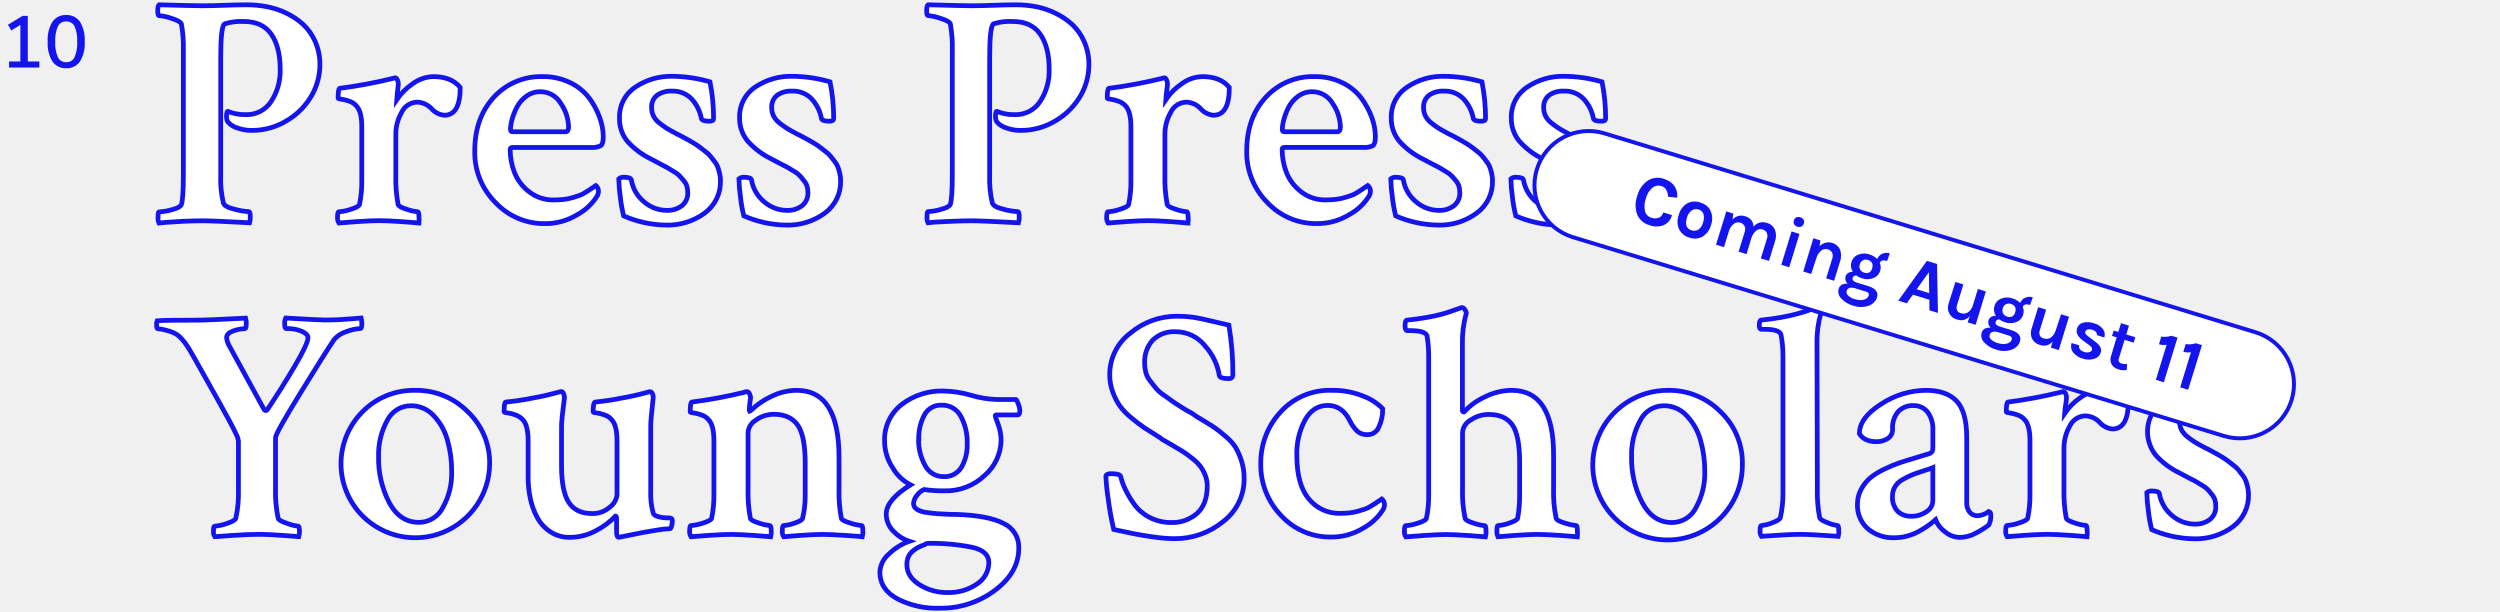
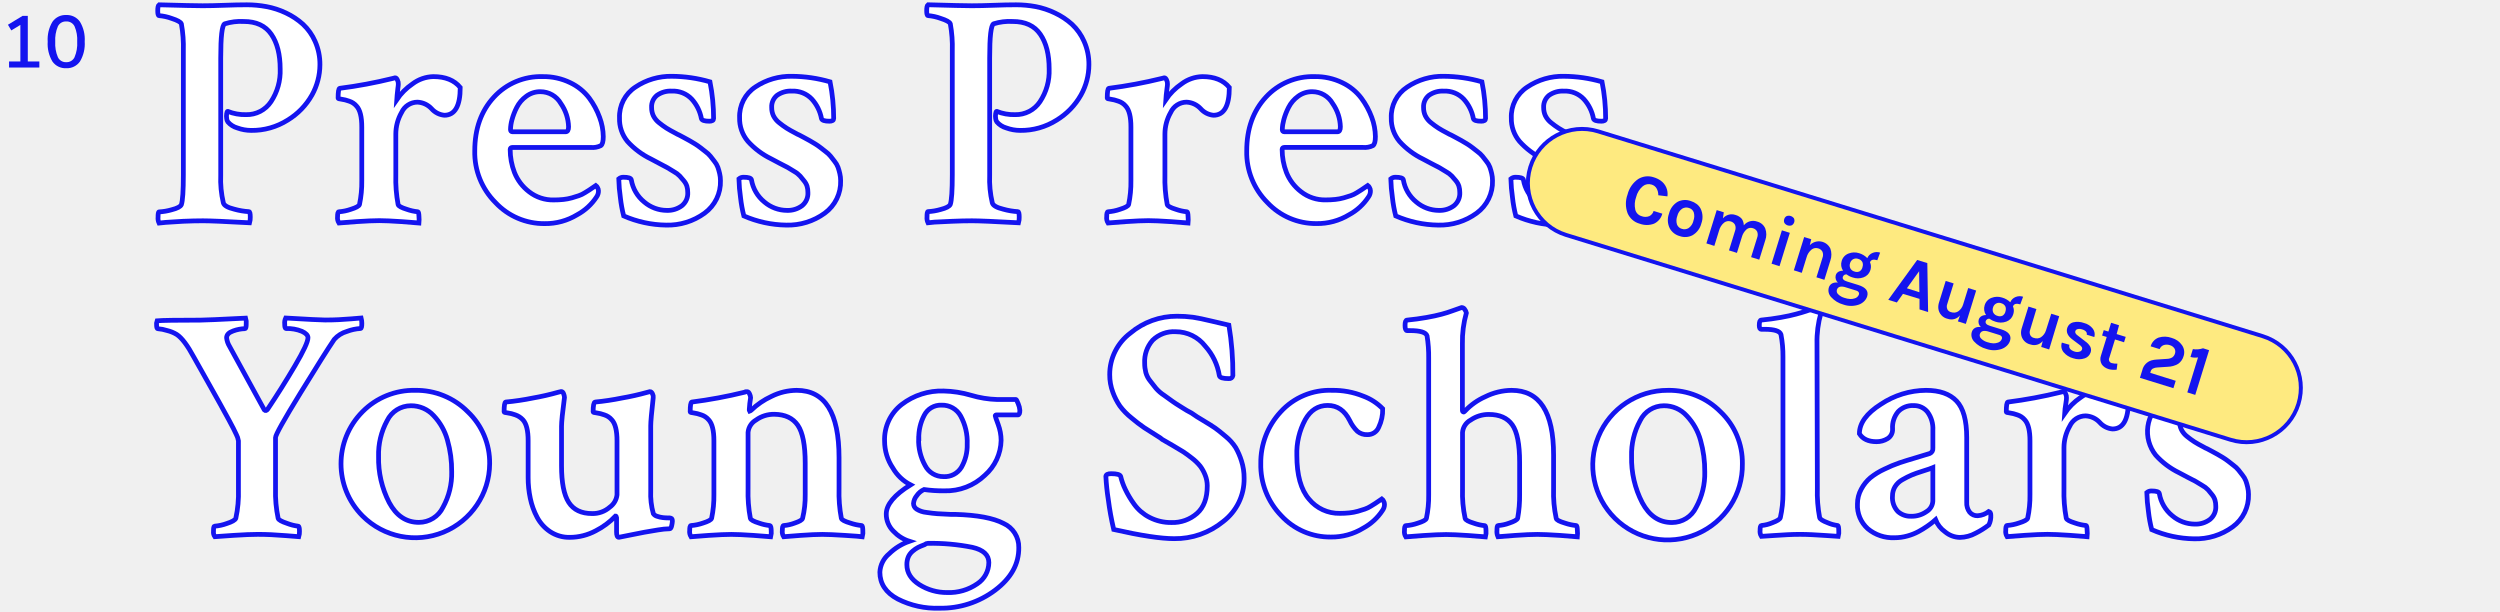
<svg xmlns="http://www.w3.org/2000/svg" id="Layer_1" data-name="Layer 1" viewBox="0 0 629.53 153.98">
  <defs>
-     <style>.cls-1{fill:#1414ef;}.cls-2,.cls-3{fill:#fff;stroke:#1414ef;stroke-miterlimit:10;}.cls-2{stroke-width:1.2px;}</style>
+     <style>.cls-1{fill:#1414ef;}.cls-2{fill:#fff;stroke-width:1.2px;}.cls-2,.cls-3{stroke:#1414ef;stroke-miterlimit:10;}.cls-3{fill:#feea80;}</style>
  </defs>
  <path class="cls-1" d="M7,15.47H9.91V17H2.28V15.47H5.13V6.27L2.85,7.66,2,6.23,5.67,4H7Z" />
  <path class="cls-1" d="M13.2,15.49a8.62,8.62,0,0,1-1.19-5,8.66,8.66,0,0,1,1.19-5,4,4,0,0,1,3.47-1.71,4,4,0,0,1,3.47,1.7,8.62,8.62,0,0,1,1.19,5,8.66,8.66,0,0,1-1.19,5,4,4,0,0,1-3.47,1.7A4,4,0,0,1,13.2,15.49Zm5.57-1.08a8.65,8.65,0,0,0,.67-3.91,8.53,8.53,0,0,0-.67-3.88A2.22,2.22,0,0,0,16.67,5.4a2.22,2.22,0,0,0-2.09,1.23,8.53,8.53,0,0,0-.67,3.88,8.66,8.66,0,0,0,.67,3.9,2.21,2.21,0,0,0,2.09,1.25A2.22,2.22,0,0,0,18.77,14.42Z" />
  <path class="cls-2" d="M51,1.45q2.4,0,5.53-.12t5.62-.12a26.87,26.87,0,0,1,4.92.45A19.91,19.91,0,0,1,72,3.26a17.47,17.47,0,0,1,4.3,2.85,13.07,13.07,0,0,1,3.06,4.34,14.06,14.06,0,0,1,1.2,5.87,15.73,15.73,0,0,1-2,7.6,17.37,17.37,0,0,1-6.11,6.32,16.79,16.79,0,0,1-9.21,2.6,10.26,10.26,0,0,1-3.47-.62,4.93,4.93,0,0,1-2.4-1.53,1.77,1.77,0,0,1-.29-.83,3.78,3.78,0,0,1,0-1.24c.05-.38.14-.58.25-.58a11.58,11.58,0,0,0,4.63.83,7.3,7.3,0,0,0,6.28-3.26,13.87,13.87,0,0,0,2.31-8.22q0-5.53-2.23-8.76T61.37,5.41A13.52,13.52,0,0,0,56.58,6q-1,.5-1,8.59V44.07a25.8,25.8,0,0,0,.66,7q.25,1,2.77,1.61a17.43,17.43,0,0,0,3.68.62q.33,0,.33,1.4a4.66,4.66,0,0,1-.17,1.4q-9.09-.5-11.73-.5-2.23,0-5,.12L41.7,56l-1.65.17a2.84,2.84,0,0,1-.25-1.49q0-1.32.25-1.32a14.09,14.09,0,0,0,3.18-.54q2.11-.54,2.44-1.28.5-1.49.5-7.52V12.76A32.47,32.47,0,0,0,45.67,6q-.25-.66-2.44-1.36a12,12,0,0,0-3.18-.7q-.33,0-.33-1.24t.33-1.49Q48.73,1.45,51,1.45Z" />
  <path class="cls-2" d="M109.12,19.29q4.54,0,6.77,2.73,0,7-4,7a4.91,4.91,0,0,1-3.22-1.65,5.17,5.17,0,0,0-3.55-1.65,4.43,4.43,0,0,0-4,2.6,11,11,0,0,0-1.45,5.41V44.07a34.6,34.6,0,0,0,.58,7.44q.16.58,2.19,1.2a11.67,11.67,0,0,0,2.77.62c.17,0,.26.4.29,1.2a8.63,8.63,0,0,1,0,1.61q-.66-.08-4.38-.33t-5.62-.25q-2,0-5.74.25t-4.42.33A2.42,2.42,0,0,1,85,54.57q0-1.24.33-1.24a11.52,11.52,0,0,0,3-.62q2-.62,2.19-1.2a27,27,0,0,0,.58-6V32q0-3.88-1.32-5.29a4,4,0,0,0-1.86-1.24,9.41,9.41,0,0,0-2-.5c-.52-.05-.78-.14-.78-.25q0-2.4.41-2.48a117.21,117.21,0,0,0,13.3-2.48,5,5,0,0,1,.66-.17c.22,0,.41.19.58.58a2,2,0,0,1,.21,1q0,.37-.12,1.16T100,24a10.5,10.5,0,0,0-.12,1.12,15.16,15.16,0,0,1,4-4A9.05,9.05,0,0,1,109.12,19.29Z" />
  <path class="cls-2" d="M136.65,19.29a15.31,15.31,0,0,1,6.94,1.53,13.07,13.07,0,0,1,4.79,3.88A19.21,19.21,0,0,1,151,29.58a14.24,14.24,0,0,1,.91,4.83q0,1.82-.62,2.27a4.69,4.69,0,0,1-2.52.45H129.05q-.58,0-.58.5a16.06,16.06,0,0,0,1.07,5.78,11.36,11.36,0,0,0,3.68,4.87,9.72,9.72,0,0,0,6.24,2.07,22.66,22.66,0,0,0,2.4-.12,12.37,12.37,0,0,0,2.15-.41q1-.29,1.73-.54a7.09,7.09,0,0,0,1.53-.74l1.12-.7q.33-.21,1.65-1.12a1.36,1.36,0,0,1,.41.5,1.6,1.6,0,0,1,.25.83,2.54,2.54,0,0,1-.5,1.57,13.45,13.45,0,0,1-4.87,4.46,15.33,15.33,0,0,1-8.18,2.23A16.73,16.73,0,0,1,124.76,51,17.82,17.82,0,0,1,119.55,38q0-8.34,4.83-13.55A16,16,0,0,1,136.65,19.29Zm-.58,3.8a5.84,5.84,0,0,0-3.55,1.16,7.79,7.79,0,0,0-2.4,2.81,15.76,15.76,0,0,0-1.2,3.1,10.08,10.08,0,0,0-.37,2.44c0,.39.17.58.5.58h13.38q.74,0,.74-1.24a10.71,10.71,0,0,0-1.94-5.87A5.92,5.92,0,0,0,136.07,23.09Z" />
  <path class="cls-2" d="M169.2,19.21a35.14,35.14,0,0,1,9.58,1.4,46.9,46.9,0,0,1,.91,9.25q0,.66-1.07.66-1.82,0-2-.66a10,10,0,0,0-2.44-4.92,6.46,6.46,0,0,0-5-2A5.93,5.93,0,0,0,165.44,24a3.67,3.67,0,0,0-1.36,3.06,4.8,4.8,0,0,0,.45,2.11A5.16,5.16,0,0,0,166,30.94a20.3,20.3,0,0,0,1.82,1.32q.78.5,2.35,1.32A5.35,5.35,0,0,0,171,34l1.24.66,1.36.74,1.32.78a15.09,15.09,0,0,1,1.45,1l1.28,1a6.5,6.5,0,0,1,1.24,1.16q.37.5,1,1.28a5.32,5.32,0,0,1,.87,1.49,15.68,15.68,0,0,1,.45,1.57,7.67,7.67,0,0,1,.21,1.78,9.74,9.74,0,0,1-4,8.22,15.67,15.67,0,0,1-9.71,3,27.59,27.59,0,0,1-10.66-2.31,33,33,0,0,1-.83-4.58,40.35,40.35,0,0,1-.41-4.75,1.75,1.75,0,0,1,1.16-.41q1.9,0,2,.66a9.12,9.12,0,0,0,3.26,5.58,8.81,8.81,0,0,0,5.66,2.11,6,6,0,0,0,3.8-1.16,4,4,0,0,0,1.49-3.39,5.44,5.44,0,0,0-.21-1.53,4.06,4.06,0,0,0-.79-1.4l-1-1.16a6,6,0,0,0-1.49-1.12q-1.12-.66-1.65-1L166,41.14q-1.53-.78-2.11-1.12A19.22,19.22,0,0,1,158,35.61,8.83,8.83,0,0,1,156,29.7a8.87,8.87,0,0,1,4-7.77A15.92,15.92,0,0,1,169.2,19.21Z" />
  <path class="cls-2" d="M199.44,19.21a35.13,35.13,0,0,1,9.58,1.4,46.89,46.89,0,0,1,.91,9.25c0,.44-.36.66-1.07.66q-1.82,0-2-.66a10,10,0,0,0-2.44-4.92,6.46,6.46,0,0,0-5-2A5.93,5.93,0,0,0,195.68,24a3.67,3.67,0,0,0-1.36,3.06,4.81,4.81,0,0,0,.45,2.11,5.16,5.16,0,0,0,1.49,1.78,20.23,20.23,0,0,0,1.82,1.32q.78.5,2.35,1.32a5.4,5.4,0,0,0,.83.41l1.24.66,1.36.74,1.32.78a15,15,0,0,1,1.45,1l1.28,1a6.52,6.52,0,0,1,1.24,1.16q.37.5,1,1.28a5.32,5.32,0,0,1,.87,1.49,15.67,15.67,0,0,1,.45,1.57,7.67,7.67,0,0,1,.21,1.78,9.74,9.74,0,0,1-4,8.22,15.67,15.67,0,0,1-9.71,3,27.59,27.59,0,0,1-10.66-2.31,33.09,33.09,0,0,1-.83-4.58,40.35,40.35,0,0,1-.41-4.75,1.75,1.75,0,0,1,1.16-.41q1.9,0,2,.66a9.12,9.12,0,0,0,3.26,5.58,8.81,8.81,0,0,0,5.66,2.11,6,6,0,0,0,3.8-1.16,4,4,0,0,0,1.49-3.39,5.44,5.44,0,0,0-.21-1.53,4.05,4.05,0,0,0-.79-1.4l-.95-1.16A6,6,0,0,0,200,43.17q-1.12-.66-1.65-1l-2.07-1.07q-1.53-.78-2.11-1.12a19.21,19.21,0,0,1-5.87-4.42,8.83,8.83,0,0,1-2.06-5.91,8.87,8.87,0,0,1,4-7.77A15.92,15.92,0,0,1,199.44,19.21Z" />
  <path class="cls-2" d="M244.71,1.45q2.4,0,5.53-.12t5.62-.12a26.87,26.87,0,0,1,4.92.45,19.91,19.91,0,0,1,4.87,1.61,17.47,17.47,0,0,1,4.3,2.85A13.08,13.08,0,0,1,273,10.45a14.07,14.07,0,0,1,1.2,5.87,15.72,15.72,0,0,1-2,7.6,17.37,17.37,0,0,1-6.11,6.32,16.79,16.79,0,0,1-9.21,2.6,10.26,10.26,0,0,1-3.47-.62,4.93,4.93,0,0,1-2.4-1.53,1.77,1.77,0,0,1-.29-.83,3.78,3.78,0,0,1,0-1.24c.05-.38.14-.58.25-.58a11.58,11.58,0,0,0,4.63.83,7.3,7.3,0,0,0,6.28-3.26,13.87,13.87,0,0,0,2.31-8.22q0-5.53-2.23-8.76T255,5.41a13.52,13.52,0,0,0-4.79.58q-1,.5-1,8.59V44.07a25.8,25.8,0,0,0,.66,7q.25,1,2.77,1.61a17.43,17.43,0,0,0,3.68.62c.22,0,.33.47.33,1.4a4.66,4.66,0,0,1-.17,1.4q-9.09-.5-11.73-.5-2.23,0-5,.12l-4.42.21-1.65.17a2.84,2.84,0,0,1-.25-1.49q0-1.32.25-1.32a14.09,14.09,0,0,0,3.18-.54q2.11-.54,2.44-1.28.5-1.49.5-7.52V12.76a32.48,32.48,0,0,0-.5-6.77q-.25-.66-2.44-1.36a12,12,0,0,0-3.18-.7q-.33,0-.33-1.24t.33-1.49Q242.4,1.45,244.71,1.45Z" />
  <path class="cls-2" d="M302.79,19.29q4.54,0,6.77,2.73,0,7-4,7a4.92,4.92,0,0,1-3.22-1.65,5.17,5.17,0,0,0-3.55-1.65,4.43,4.43,0,0,0-4,2.6,11,11,0,0,0-1.45,5.41V44.07a34.56,34.56,0,0,0,.58,7.44q.16.58,2.19,1.2a11.68,11.68,0,0,0,2.77.62c.17,0,.26.4.29,1.2a8.59,8.59,0,0,1,0,1.61q-.66-.08-4.38-.33t-5.62-.25q-2,0-5.74.25t-4.42.33a2.42,2.42,0,0,1-.33-1.57q0-1.24.33-1.24a11.52,11.52,0,0,0,3-.62q2-.62,2.19-1.2a27,27,0,0,0,.58-6V32q0-3.88-1.32-5.29a4,4,0,0,0-1.86-1.24,9.4,9.4,0,0,0-2-.5c-.52-.05-.78-.14-.78-.25q0-2.4.41-2.48a117.19,117.19,0,0,0,13.3-2.48,5,5,0,0,1,.66-.17c.22,0,.41.19.58.58a2,2,0,0,1,.21,1q0,.37-.12,1.16T293.66,24a10.5,10.5,0,0,0-.12,1.12,15.16,15.16,0,0,1,4-4A9.05,9.05,0,0,1,302.79,19.29Z" />
  <path class="cls-2" d="M331,19.29A15.32,15.32,0,0,1,338,20.82a13.07,13.07,0,0,1,4.79,3.88,19.2,19.2,0,0,1,2.64,4.87,14.24,14.24,0,0,1,.91,4.83q0,1.82-.62,2.27a4.69,4.69,0,0,1-2.52.45H323.44q-.58,0-.58.5a16.07,16.07,0,0,0,1.07,5.78,11.36,11.36,0,0,0,3.68,4.87,9.72,9.72,0,0,0,6.24,2.07,22.64,22.64,0,0,0,2.4-.12,12.38,12.38,0,0,0,2.15-.41q1-.29,1.73-.54a7.08,7.08,0,0,0,1.53-.74l1.12-.7q.33-.21,1.65-1.12a1.36,1.36,0,0,1,.41.5,1.6,1.6,0,0,1,.25.83,2.53,2.53,0,0,1-.5,1.57,13.45,13.45,0,0,1-4.87,4.46,15.32,15.32,0,0,1-8.18,2.23A16.73,16.73,0,0,1,319.14,51,17.82,17.82,0,0,1,313.94,38q0-8.34,4.83-13.55A16,16,0,0,1,331,19.29Zm-.58,3.8a5.84,5.84,0,0,0-3.55,1.16,7.79,7.79,0,0,0-2.4,2.81,15.76,15.76,0,0,0-1.2,3.1,10.09,10.09,0,0,0-.37,2.44c0,.39.17.58.5.58h13.38q.74,0,.74-1.24a10.71,10.71,0,0,0-1.94-5.87A5.92,5.92,0,0,0,330.46,23.09Z" />
  <path class="cls-2" d="M363.59,19.21a35.13,35.13,0,0,1,9.58,1.4,46.93,46.93,0,0,1,.91,9.25q0,.66-1.07.66-1.82,0-2-.66a10,10,0,0,0-2.44-4.92,6.46,6.46,0,0,0-5-2A5.93,5.93,0,0,0,359.83,24a3.67,3.67,0,0,0-1.36,3.06,4.81,4.81,0,0,0,.45,2.11,5.16,5.16,0,0,0,1.49,1.78,20.44,20.44,0,0,0,1.82,1.32q.78.5,2.35,1.32a5.35,5.35,0,0,0,.83.41l1.24.66,1.36.74,1.32.78a15.13,15.13,0,0,1,1.45,1l1.28,1a6.5,6.5,0,0,1,1.24,1.16q.37.5,1,1.28a5.34,5.34,0,0,1,.87,1.49,15.81,15.81,0,0,1,.45,1.57,7.7,7.7,0,0,1,.21,1.78,9.74,9.74,0,0,1-4,8.22,15.67,15.67,0,0,1-9.71,3,27.59,27.59,0,0,1-10.66-2.31,32.94,32.94,0,0,1-.83-4.58,40.35,40.35,0,0,1-.41-4.75,1.75,1.75,0,0,1,1.16-.41q1.9,0,2,.66a9.12,9.12,0,0,0,3.26,5.58,8.81,8.81,0,0,0,5.66,2.11,6,6,0,0,0,3.8-1.16,4,4,0,0,0,1.49-3.39,5.44,5.44,0,0,0-.21-1.53,4.05,4.05,0,0,0-.78-1.4l-1-1.16a6,6,0,0,0-1.49-1.12q-1.11-.66-1.65-1l-2.07-1.07q-1.53-.78-2.11-1.12a19.21,19.21,0,0,1-5.87-4.42,8.83,8.83,0,0,1-2.07-5.91,8.87,8.87,0,0,1,4-7.77A15.92,15.92,0,0,1,363.59,19.21Z" />
  <path class="cls-2" d="M393.83,19.21a35.14,35.14,0,0,1,9.58,1.4,46.9,46.9,0,0,1,.91,9.25q0,.66-1.07.66-1.82,0-2-.66a10,10,0,0,0-2.44-4.92,6.46,6.46,0,0,0-5-2A5.93,5.93,0,0,0,390.07,24a3.67,3.67,0,0,0-1.36,3.06,4.8,4.8,0,0,0,.45,2.11,5.16,5.16,0,0,0,1.49,1.78,20.3,20.3,0,0,0,1.82,1.32q.78.5,2.35,1.32a5.35,5.35,0,0,0,.83.41l1.24.66,1.36.74,1.32.78a15.09,15.09,0,0,1,1.45,1l1.28,1a6.5,6.5,0,0,1,1.24,1.16q.37.5,1,1.28a5.32,5.32,0,0,1,.87,1.49,15.68,15.68,0,0,1,.45,1.57,7.67,7.67,0,0,1,.21,1.78,9.74,9.74,0,0,1-4,8.22,15.67,15.67,0,0,1-9.71,3,27.59,27.59,0,0,1-10.66-2.31,33,33,0,0,1-.83-4.58,40.35,40.35,0,0,1-.41-4.75,1.75,1.75,0,0,1,1.16-.41q1.9,0,2,.66a9.12,9.12,0,0,0,3.26,5.58,8.81,8.81,0,0,0,5.66,2.11,6,6,0,0,0,3.8-1.16,4,4,0,0,0,1.49-3.39,5.44,5.44,0,0,0-.21-1.53,4.06,4.06,0,0,0-.79-1.4l-1-1.16a6,6,0,0,0-1.49-1.12q-1.12-.66-1.65-1l-2.07-1.07q-1.53-.78-2.11-1.12a19.22,19.22,0,0,1-5.87-4.42,8.83,8.83,0,0,1-2.07-5.91,8.87,8.87,0,0,1,4-7.77A15.92,15.92,0,0,1,393.83,19.21Z" />
  <path class="cls-2" d="M50.46,80.61q1.49,0,11.4-.5A3.83,3.83,0,0,1,62,81.6c0,.77-.12,1.16-.29,1.16a9.14,9.14,0,0,0-3,.58q-1.65.58-1.65,1.73a5.19,5.19,0,0,0,.74,2.15l8.76,16q.41.41.83-.17,3.55-5.29,6.86-10.91t3.3-7.1q0-.91-1.53-1.61a9.71,9.71,0,0,0-4-.7q-.33,0-.33-1.16a2.85,2.85,0,0,1,.25-1.49q8.34.5,9.91.5,1.9,0,3.43-.08t3.14-.21l2.52-.21a5.48,5.48,0,0,1,.17,1.32c0,.88-.11,1.32-.33,1.32a11.48,11.48,0,0,0-3.43.74,6.72,6.72,0,0,0-3.18,2Q81.77,89,75.58,99.08t-6.2,11.11v12.89a31.6,31.6,0,0,0,.66,7.44q.16.58,2.27,1.28a11.59,11.59,0,0,0,2.77.7q.33,0,.33,1.32a4.29,4.29,0,0,1-.17,1.32l-3.14-.25q-2.07-.17-3.8-.25t-3.39-.08q-2.23,0-6.07.25t-4.75.33a1.91,1.91,0,0,1-.33-1.32q0-1.32.25-1.32a11.26,11.26,0,0,0,3.06-.66q2.06-.66,2.31-1.32a29.48,29.48,0,0,0,.66-7.27V111a5.18,5.18,0,0,0-.54-1.61q-.54-1.2-1.86-3.64t-2.31-4.21l-3.22-5.74-3.3-5.87q-2.4-4.46-4.3-5.7a8.27,8.27,0,0,0-2.44-1,9.87,9.87,0,0,0-2.35-.46c-.17,0-.26-.27-.29-.83a2.52,2.52,0,0,1,.12-1.16Q41.54,80.61,50.46,80.61Z" />
  <path class="cls-2" d="M104.55,98.29a18.21,18.21,0,0,1,13.26,5.41,17.7,17.7,0,0,1,5.49,13.09,18.75,18.75,0,0,1-32,13.14,18.6,18.6,0,0,1,0-26.27A18.1,18.1,0,0,1,104.55,98.29Zm-1.07,3.88a6.65,6.65,0,0,0-6,3.76,17.76,17.76,0,0,0-2.15,9A24.09,24.09,0,0,0,98,126.54q2.68,5,7.48,5a6.73,6.73,0,0,0,6.07-3.8,17.57,17.57,0,0,0,2.19-8.92,28.36,28.36,0,0,0-1.07-8,14.56,14.56,0,0,0-3.47-6.16A7.66,7.66,0,0,0,103.47,102.17Z" />
  <path class="cls-2" d="M163.86,107.21v16.36a18.3,18.3,0,0,0,.66,5.78,1.71,1.71,0,0,0,.95.66,6.4,6.4,0,0,0,1.45.33,12.27,12.27,0,0,0,1.36.08,1.52,1.52,0,0,1,.7.08c.22.06.33.3.33.74a6.29,6.29,0,0,1-.17,1.12c-.11.52-.28.79-.5.79a19,19,0,0,0-2.93.29l-3.43.58q-1.65.29-3.14.62t-3.3.66q-.58,0-.58-1.32v-3.63q-.08-.41-.25-.41a18.45,18.45,0,0,1-5,3.72,13.84,13.84,0,0,1-6.53,1.65,8.65,8.65,0,0,1-4.92-1.41,10,10,0,0,1-3.3-3.63,17.76,17.76,0,0,1-1.73-4.79,25.19,25.19,0,0,1-.54-5.21V111q0-3.88-1.32-5.29a4.59,4.59,0,0,0-1.9-1.24,8.69,8.69,0,0,0-2-.5c-.55-.05-.83-.14-.83-.25q0-2.4.41-2.48a62.32,62.32,0,0,0,6.77-1,64.74,64.74,0,0,0,6.53-1.49,1.34,1.34,0,0,0,.33-.08,1.4,1.4,0,0,1,.33-.08q.41,0,.62.58a2.93,2.93,0,0,1,.21.91q-.74,5.62-.74,7.27v9.91q0,6.44,1.82,9.25t5.87,2.81a6.48,6.48,0,0,0,4.46-1.61,4.4,4.4,0,0,0,1.82-3.1V111q0-3.88-1.32-5.29a4,4,0,0,0-1.86-1.24,9.31,9.31,0,0,0-2-.5c-.55-.05-.83-.14-.83-.25q0-2.4.5-2.48a63.42,63.42,0,0,0,6.69-1A64.77,64.77,0,0,0,163,98.79a4.79,4.79,0,0,0,.66-.17q.41,0,.66.58a1.53,1.53,0,0,1,.17.91Q163.86,105.73,163.86,107.21Z" />
  <path class="cls-2" d="M200.62,98.29q10.66,0,10.66,16.94v7.85a34.56,34.56,0,0,0,.58,7.44q.16.58,2.27,1.2a12.65,12.65,0,0,0,2.85.62c.17,0,.26.4.29,1.2a4.69,4.69,0,0,1-.12,1.61q-.5-.08-4.34-.33t-5.74-.25q-2,0-5.49.25t-4.25.33a2.42,2.42,0,0,1-.33-1.57q0-1.24.33-1.24a9.82,9.82,0,0,0,2.77-.62q1.86-.62,2-1.2a23.72,23.72,0,0,0,.66-6v-7.85q0-6.86-1.86-9.58T195,104.32a7.65,7.65,0,0,0-4.63,1.45,4,4,0,0,0-2,3.1v14.21a34.6,34.6,0,0,0,.58,7.44q.16.58,2.19,1.2a11.88,11.88,0,0,0,2.69.62c.22,0,.34.4.37,1.2a4.67,4.67,0,0,1-.12,1.61q-.66-.08-4.34-.33t-5.58-.25q-2,0-5.74.25t-4.42.33a2.42,2.42,0,0,1-.33-1.57q0-1.24.33-1.24a11.52,11.52,0,0,0,3-.62q2-.62,2.19-1.2a27,27,0,0,0,.58-6V111q0-3.88-1.32-5.29a4,4,0,0,0-1.86-1.24,9.41,9.41,0,0,0-2-.5c-.52-.05-.79-.14-.79-.25q0-2.4.41-2.48a117.19,117.19,0,0,0,13.3-2.48.54.54,0,0,1,.21-.12.79.79,0,0,1,.25,0h.21c.22,0,.41.19.58.58a2.52,2.52,0,0,1,.25.91,28.17,28.17,0,0,0-.33,3,.65.65,0,0,0,.08.41,1.23,1.23,0,0,0,.41-.25,18.32,18.32,0,0,1,5.08-3.47A14.46,14.46,0,0,1,200.62,98.29Z" />
  <path class="cls-2" d="M237.64,98.46a26.18,26.18,0,0,1,6.86,1.07,25.46,25.46,0,0,0,6.61,1.07h4.71c.11,0,.3.36.58,1.07a5.09,5.09,0,0,1,.41,1.65q0,1.16-.5,1.16h-5.37c-.22,0-.33.08-.33.25s.25.77.74,2.15a11.7,11.7,0,0,1,.74,4,12,12,0,0,1-4.09,8.8,14.15,14.15,0,0,1-10.2,3.92,34.17,34.17,0,0,1-5.12-.33,4.43,4.43,0,0,0-1.82,1.53,3.52,3.52,0,0,0-.83,2,1.7,1.7,0,0,0,.78,1.4,5.54,5.54,0,0,0,2.44.83q1.65.25,2.81.33t3.3.17h1.24q8.26.25,12.1,2.27a6.5,6.5,0,0,1,3.84,6.07q.08,6.2-5.95,10.74a22.57,22.57,0,0,1-14,4.54,21.47,21.47,0,0,1-10.53-2.31q-4.5-2.4-4.5-6.77a6.43,6.43,0,0,1,2.35-4.63,13.66,13.66,0,0,1,5.08-3.14,9.43,9.43,0,0,1-4-2.52,6,6,0,0,1-1.82-4.34q0-3.55,6.11-7.35a10.94,10.94,0,0,1-4.46-4.25,12.15,12.15,0,0,1-2.07-6.73,11.15,11.15,0,0,1,4.3-9.25A16.42,16.42,0,0,1,237.64,98.46ZM249,141.66q0-2.89-4.17-3.84a52.47,52.47,0,0,0-11.19-1,1.34,1.34,0,0,0-.41.08,3.62,3.62,0,0,0-.41.25q-1.08.41-1.65.7a7.12,7.12,0,0,0-1.32.91,4,4,0,0,0-1.12,1.45,4.8,4.8,0,0,0-.37,2q0,3,3.14,5a12.87,12.87,0,0,0,7,2A12.48,12.48,0,0,0,246.1,147,6.44,6.44,0,0,0,249,141.66Zm-17.68-31.23a13.07,13.07,0,0,0,1.65,6.82,5.13,5.13,0,0,0,4.63,2.77,4.91,4.91,0,0,0,4.5-2.35,11,11,0,0,0,1.45-5.82,13.57,13.57,0,0,0-1.65-7.1,5.28,5.28,0,0,0-4.79-2.73,4.66,4.66,0,0,0-4.38,2.56A12,12,0,0,0,231.36,110.43Z" />
  <path class="cls-2" d="M279.44,94.33a13,13,0,0,1,5.2-10.45,18.05,18.05,0,0,1,11.73-4.25,28.87,28.87,0,0,1,4,.25q1.74.25,4.83,1t4.25,1a73.67,73.67,0,0,1,1,12.72.9.9,0,0,1-1,.74q-2.23,0-2.4-.74a14.52,14.52,0,0,0-3.55-7.43,9.38,9.38,0,0,0-7.44-3.64,7.62,7.62,0,0,0-5.82,2.15,8.09,8.09,0,0,0-2,5.78,9.3,9.3,0,0,0,.29,2.35,5.82,5.82,0,0,0,1.16,2.19q.87,1.08,1.4,1.78a9.82,9.82,0,0,0,2.07,1.78q1.53,1.08,2.07,1.49t2.48,1.61a24.9,24.9,0,0,0,2.35,1.36,30.34,30.34,0,0,0,2.77,1.78q2.27,1.36,3.18,2t2.64,2.11a11.91,11.91,0,0,1,2.52,2.81,17,17,0,0,1,1.45,3.35,13.92,13.92,0,0,1,.66,4.34A13.41,13.41,0,0,1,308,131.34a19.11,19.11,0,0,1-12.35,4.3q-5,0-15.2-2.31a72.22,72.22,0,0,1-1.36-7.48,55.93,55.93,0,0,1-.62-5.91q.08-.66,1.32-.66,2.15,0,2.4.66a16,16,0,0,0,1.16,3.26,24.06,24.06,0,0,0,2.27,3.8,10.89,10.89,0,0,0,3.88,3.3,11.62,11.62,0,0,0,5.49,1.28,9.25,9.25,0,0,0,6.44-2.31Q304,127,304,122.33a7.2,7.2,0,0,0-.54-2.73,9.52,9.52,0,0,0-1.24-2.23,12.07,12.07,0,0,0-2.07-2q-1.36-1.07-2.27-1.65t-2.69-1.61l-2.52-1.45a5.66,5.66,0,0,0-.91-.66q-2.4-1.49-3.64-2.31a39.85,39.85,0,0,1-3.18-2.44,16.34,16.34,0,0,1-2.93-3,15.62,15.62,0,0,1-1.78-3.47A12.43,12.43,0,0,1,279.44,94.33Z" />
  <path class="cls-2" d="M335.45,98.29a20,20,0,0,1,7.81,1.45,13.18,13.18,0,0,1,4.92,3.18,10.21,10.21,0,0,1-1,4.67,3,3,0,0,1-2.85,1.86,3.7,3.7,0,0,1-2.52-.83,9.37,9.37,0,0,1-1.94-2.73q-1.9-3.8-5.54-3.8t-5.66,3.59a17.66,17.66,0,0,0-2.11,9q0,7.44,3.06,11a9.75,9.75,0,0,0,7.77,3.59,22.66,22.66,0,0,0,2.4-.12,12.37,12.37,0,0,0,2.15-.41q1-.29,1.73-.54a7.1,7.1,0,0,0,1.53-.74l1.12-.7q.33-.21,1.65-1.12a1.36,1.36,0,0,1,.41.5,1.6,1.6,0,0,1,.25.83,2.54,2.54,0,0,1-.5,1.57,13.46,13.46,0,0,1-4.87,4.46,15.17,15.17,0,0,1-8.1,2.23,16.71,16.71,0,0,1-12.52-5.37,18.24,18.24,0,0,1-5.16-13.14,18.78,18.78,0,0,1,5-13A16.64,16.64,0,0,1,335.45,98.29Z" />
  <path class="cls-2" d="M380.64,98.29q10.57,0,10.57,16.28v8.51a30.34,30.34,0,0,0,.66,7.44q.08.58,2.19,1.2a12.65,12.65,0,0,0,2.85.62c.17,0,.26.4.29,1.2a8.63,8.63,0,0,1,0,1.61q-.58-.08-4.42-.33t-5.66-.25q-2.07,0-5.58.25t-4.34.33a3.09,3.09,0,0,1-.25-1.57q0-1.24.25-1.24a9.87,9.87,0,0,0,2.85-.62q1.86-.62,2.11-1.2a31.29,31.29,0,0,0,.5-6v-8.1q0-6.86-1.86-9.46t-5.91-2.6a7.91,7.91,0,0,0-4.54,1.4,3.9,3.9,0,0,0-2.07,3.14v14.21a30.34,30.34,0,0,0,.66,7.44q.16.58,2.19,1.2a11.68,11.68,0,0,0,2.77.62c.17,0,.26.4.29,1.2a4.69,4.69,0,0,1-.12,1.61q-.66-.08-4.34-.33t-5.58-.25q-2,0-5.74.25t-4.42.33a2.42,2.42,0,0,1-.33-1.57q0-1.24.33-1.24a11.52,11.52,0,0,0,3-.62q2-.62,2.19-1.2a26.56,26.56,0,0,0,.58-5.95V90.19a32.61,32.61,0,0,0-.41-5.62q-.41-1.32-4.3-1.32h-.74q-.5,0-.5-1.32t.5-1.32q2.56-.25,4.87-.66t3.84-.83q1.53-.41,2.64-.83t2.35-.83h.17a.89.89,0,0,1,.66.46,2.27,2.27,0,0,1,.41.87,26.62,26.62,0,0,0-1,7.77v16.69c0,.33.11.5.33.5.05,0,.17-.08.33-.25A15.73,15.73,0,0,1,374,99.9,15.23,15.23,0,0,1,380.64,98.29Z" />
  <path class="cls-2" d="M420,98.29a18.21,18.21,0,0,1,13.26,5.41,17.7,17.7,0,0,1,5.49,13.09A18.84,18.84,0,1,1,420,98.29ZM419,102.17a6.65,6.65,0,0,0-6,3.76,17.76,17.76,0,0,0-2.15,9,24.09,24.09,0,0,0,2.69,11.65q2.68,5,7.48,5a6.73,6.73,0,0,0,6.07-3.8,17.57,17.57,0,0,0,2.19-8.92,28.36,28.36,0,0,0-1.07-8,14.56,14.56,0,0,0-3.47-6.16A7.66,7.66,0,0,0,419,102.17Z" />
  <path class="cls-2" d="M457.63,122.91a33.9,33.9,0,0,0,.58,7.44q.16.58,2,1.28a9,9,0,0,0,2.52.7q.25,0,.29,1.16a4.5,4.5,0,0,1-.12,1.57l-3.1-.21-3.51-.21q-1.57-.08-3-.08-1.57,0-3.14.08l-3.47.21-3.14.21a2.33,2.33,0,0,1-.33-1.53c0-.8.11-1.2.33-1.2a8.83,8.83,0,0,0,2.77-.7q1.86-.7,2-1.28a27.38,27.38,0,0,0,.66-6.11V89.86a28.76,28.76,0,0,0-.5-5.62q-.41-1.32-4.13-1.32h-.83q-.5,0-.5-1,0-1.32.5-1.32,2.56-.25,4.87-.66t3.84-.83q1.53-.41,2.64-.78t1.78-.62l.58-.25h.17c.22,0,.45.17.7.5a2.54,2.54,0,0,1,.45.83,26.11,26.11,0,0,0-1,7.77Z" />
  <path class="cls-2" d="M485,98.29q5.12,0,7.68,2.69t2.56,9.21v16.28A3.77,3.77,0,0,0,496,129a2.48,2.48,0,0,0,2,.87,5.15,5.15,0,0,0,2.81-1.07c.33.11.5.41.5.91a4.91,4.91,0,0,1-.5,2.48,20.43,20.43,0,0,1-3.3,2.07,8.61,8.61,0,0,1-4,1.07,6,6,0,0,1-3.72-1.41,6.78,6.78,0,0,1-2.4-3.06l-.62.54q-.54.46-1.49,1.12a24.47,24.47,0,0,1-2.15,1.32,13.18,13.18,0,0,1-2.81,1.12,12,12,0,0,1-3.26.45,9.86,9.86,0,0,1-6.73-2.27,7.85,7.85,0,0,1-2.6-6.24,7.61,7.61,0,0,1,.95-3.72,9.87,9.87,0,0,1,2.27-2.85,16.92,16.92,0,0,1,3.55-2.19,33.8,33.8,0,0,1,3.84-1.61q1.61-.54,4.13-1.28t3.51-1.07a1.3,1.3,0,0,0,.74-1.32v-4.54a7.09,7.09,0,0,0-1.32-4.54,4.31,4.31,0,0,0-3.55-1.65,5,5,0,0,0-3.88,1.53,6.18,6.18,0,0,0-1.4,4.34,2.68,2.68,0,0,1-1.24,2.44,5.14,5.14,0,0,1-2.81.78q-3.06,0-4.3-2,0-4,5.41-7.43A20.72,20.72,0,0,1,485,98.29ZM481.26,130a6.4,6.4,0,0,0,3.84-1.16,3.27,3.27,0,0,0,1.61-2.64v-8.43q-.58.25-2.44.83t-2.85,1a22.51,22.51,0,0,0-2.31,1.16,5,5,0,0,0-1.94,1.82,4.55,4.55,0,0,0-.62,2.31,5.09,5.09,0,0,0,1.32,3.88A4.75,4.75,0,0,0,481.26,130Z" />
  <path class="cls-2" d="M529.18,98.29q4.54,0,6.77,2.73,0,7-4,7a4.92,4.92,0,0,1-3.22-1.65,5.17,5.17,0,0,0-3.55-1.65,4.43,4.43,0,0,0-4,2.6,11,11,0,0,0-1.45,5.41v10.33a34.56,34.56,0,0,0,.58,7.44q.16.58,2.19,1.2a11.68,11.68,0,0,0,2.77.62c.17,0,.26.4.29,1.2a8.6,8.6,0,0,1,0,1.61q-.66-.08-4.38-.33t-5.62-.25q-2,0-5.74.25t-4.42.33a2.42,2.42,0,0,1-.33-1.57q0-1.24.33-1.24a11.52,11.52,0,0,0,3-.62q2-.62,2.19-1.2a27,27,0,0,0,.58-6V111q0-3.88-1.32-5.29a4,4,0,0,0-1.86-1.24,9.41,9.41,0,0,0-2-.5c-.52-.05-.78-.14-.78-.25q0-2.4.41-2.48a117.17,117.17,0,0,0,13.3-2.48,5,5,0,0,1,.66-.17c.22,0,.41.19.58.58a2,2,0,0,1,.21,1q0,.37-.12,1.16T520,103a10.64,10.64,0,0,0-.12,1.12,15.17,15.17,0,0,1,4-4A9.05,9.05,0,0,1,529.18,98.29Z" />
  <path class="cls-2" d="M554,98.21a35.13,35.13,0,0,1,9.58,1.4,46.93,46.93,0,0,1,.91,9.25c0,.44-.36.66-1.07.66q-1.82,0-2-.66a10,10,0,0,0-2.44-4.92,6.46,6.46,0,0,0-5-2A5.93,5.93,0,0,0,550.2,103a3.67,3.67,0,0,0-1.36,3.06,4.82,4.82,0,0,0,.45,2.11,5.16,5.16,0,0,0,1.49,1.78,20.37,20.37,0,0,0,1.82,1.32q.78.5,2.35,1.32a5.4,5.4,0,0,0,.83.41l1.24.66,1.36.74,1.32.78a15.09,15.09,0,0,1,1.45,1l1.28,1a6.52,6.52,0,0,1,1.24,1.16q.37.5,1,1.28a5.34,5.34,0,0,1,.87,1.49,15.8,15.8,0,0,1,.45,1.57,7.7,7.7,0,0,1,.21,1.78,9.74,9.74,0,0,1-4,8.22,15.67,15.67,0,0,1-9.71,3,27.59,27.59,0,0,1-10.66-2.31,33,33,0,0,1-.83-4.58,40.35,40.35,0,0,1-.41-4.75,1.75,1.75,0,0,1,1.16-.41q1.9,0,2,.66a9.12,9.12,0,0,0,3.26,5.58,8.81,8.81,0,0,0,5.66,2.11,6,6,0,0,0,3.8-1.16,4,4,0,0,0,1.49-3.39,5.44,5.44,0,0,0-.21-1.53,4,4,0,0,0-.78-1.4l-.95-1.16a6,6,0,0,0-1.49-1.12q-1.12-.66-1.65-1l-2.07-1.07q-1.53-.78-2.11-1.12a19.21,19.21,0,0,1-5.87-4.42,9.54,9.54,0,0,1,1.9-13.67A15.92,15.92,0,0,1,554,98.21Z" />
-   <path class="cls-3" d="M560.07,109.8,396,59.7A13.66,13.66,0,0,1,387,42.64h0A13.66,13.66,0,0,1,404,33.58l164,50.1a13.66,13.66,0,0,1,9.05,17.06h0A13.66,13.66,0,0,1,560.07,109.8Z" />
-   <path class="cls-1" d="M418.85,45a6,6,0,0,1,1.72.8,4.11,4.11,0,0,1,1.75,4l-2.3-.27a3.39,3.39,0,0,0-.42-1.69,2.12,2.12,0,0,0-1.27-1,2.35,2.35,0,0,0-2.2.4A5.18,5.18,0,0,0,414.45,50a5.63,5.63,0,0,0-.22,3.16,2.24,2.24,0,0,0,1.55,1.64,2.62,2.62,0,0,0,2,0,2.06,2.06,0,0,0,1.06-1.31l2.19.67a3.78,3.78,0,0,1-2.09,2.54,5.11,5.11,0,0,1-3.6,0,4.59,4.59,0,0,1-3.06-2.64,6.81,6.81,0,0,1,0-4.72,6.61,6.61,0,0,1,2.69-3.89A4.58,4.58,0,0,1,418.85,45Z" />
-   <path class="cls-1" d="M428.19,51a4.87,4.87,0,0,1,1.5.76,3.48,3.48,0,0,1,1,1.21,4.77,4.77,0,0,1,.16,3.71,4.72,4.72,0,0,1-2.21,2.95,4,4,0,0,1-3.2.22,4.1,4.1,0,0,1-2.56-2,4.68,4.68,0,0,1-.17-3.68,4.73,4.73,0,0,1,2.22-3A4.1,4.1,0,0,1,428.19,51Zm.66,5a3.36,3.36,0,0,0,.09-2.15,1.8,1.8,0,0,0-1.24-1.11A2,2,0,0,0,426,53a3.07,3.07,0,0,0-1.2,1.81,3.31,3.31,0,0,0-.09,2.15A1.82,1.82,0,0,0,426,58a2,2,0,0,0,1.7-.2A3.07,3.07,0,0,0,428.85,56Z" />
-   <path class="cls-1" d="M441.56,57.08a3,3,0,0,1,3.4-.94,3,3,0,0,1,2,1.73,4.32,4.32,0,0,1,0,2.93l-1.51,4.9-2.05-.63,1.51-4.9a2.07,2.07,0,0,0,0-1.54,1.73,1.73,0,0,0-1.11-.86,1.65,1.65,0,0,0-1.55.3A4,4,0,0,0,441,60L439.8,64l-2-.63,1.51-4.9a2.07,2.07,0,0,0,0-1.54,1.73,1.73,0,0,0-1.11-.86,1.81,1.81,0,0,0-1.61.3,3.75,3.75,0,0,0-1.28,2l-1.19,3.88-2-.63,2.58-8.38,1.78.55-.22,1.52a2.9,2.9,0,0,1,3.17-.86,3.15,3.15,0,0,1,1.6,1A3,3,0,0,1,441.56,57.08Z" />
-   <path class="cls-1" d="M451.72,55.51a1.21,1.21,0,0,1,.6-.77,1.58,1.58,0,0,1,1.85.57,1.36,1.36,0,0,1-.54,1.74,1.58,1.58,0,0,1-1.85-.57A1.21,1.21,0,0,1,451.72,55.51Zm-.59,2.77,2,.63-2.58,8.4-2-.63Z" />
-   <path class="cls-1" d="M458.17,62a3.19,3.19,0,0,1,5.19.88,4.49,4.49,0,0,1,0,2.93l-1.51,4.9-2-.63,1.51-4.9a2.07,2.07,0,0,0,0-1.54,1.73,1.73,0,0,0-1.11-.86,1.81,1.81,0,0,0-1.61.3,3.75,3.75,0,0,0-1.28,2L456.08,69l-2-.63L456.62,60l1.78.55Z" />
-   <path class="cls-1" d="M466.57,68.45a2.84,2.84,0,0,1-.35-2.47A2.81,2.81,0,0,1,468,64.1a3.92,3.92,0,0,1,2.62-.08,4.75,4.75,0,0,1,2.08,1.19A2.38,2.38,0,0,1,474,63.88a2.7,2.7,0,0,1,1.89-.08l-.7,1.92q-1.48-.46-1.84.51a2.69,2.69,0,0,1,.14,1.82,3.11,3.11,0,0,1-.72,1.3,2.91,2.91,0,0,1-1.08.7,4.09,4.09,0,0,1-2.77.05,4.54,4.54,0,0,1-1.46-.73.87.87,0,0,0-.94.62q-.24.78,1.07,1.18l2.81.86q2.86.88,2.25,2.88a3,3,0,0,1-.74,1.22,3.69,3.69,0,0,1-1.33.85,5.86,5.86,0,0,1-3.89,0,6.33,6.33,0,0,1-3.1-1.88,2.46,2.46,0,0,1-.6-2.35,1.71,1.71,0,0,1,.85-1.09,2.35,2.35,0,0,1,1.43-.19,1.88,1.88,0,0,1-.55-1.85,1.48,1.48,0,0,1,.69-.89A2.2,2.2,0,0,1,466.57,68.45Zm.44,4.1q-1.64-.43-2,.73a1.11,1.11,0,0,0,.39,1.15,3.62,3.62,0,0,0,1.5.85,5.64,5.64,0,0,0,1.51.29,3.11,3.11,0,0,0,1-.14,1.55,1.55,0,0,0,1.16-1,.69.69,0,0,0-.06-.58.94.94,0,0,0-.57-.39Zm4.42-5a1.73,1.73,0,0,0,0-1.26,1.56,1.56,0,0,0-1-.8,1.54,1.54,0,0,0-2.11,1.08,1.7,1.7,0,0,0,.06,1.27,1.63,1.63,0,0,0,1.07.82,1.55,1.55,0,0,0,1.32-.09A1.77,1.77,0,0,0,471.43,67.56Z" />
-   <path class="cls-1" d="M485.22,65.69l2.55.78L488,78.8l-2.16-.66,0-2.65-4.16-1.28-1.54,2.17L478,75.71Zm-2.57,7.14,3.14,1-.07-5.29Z" />
-   <path class="cls-1" d="M496,79.6a2.78,2.78,0,0,1-3.07.89,3,3,0,0,1-2.4-2.64,3.88,3.88,0,0,1,.19-1.55L492.4,71l2,.63-1.58,5.14a1.78,1.78,0,0,0,0,1.36,1.37,1.37,0,0,0,.85.7,2.68,2.68,0,0,0,1,.14,2,2,0,0,0,.84-.28,3.22,3.22,0,0,0,1.28-1.78l1.27-4.14,2,.63-2.58,8.4-2-.63Z" />
-   <path class="cls-1" d="M502.58,79.52a2.84,2.84,0,0,1-.35-2.47A2.81,2.81,0,0,1,504,75.17a3.92,3.92,0,0,1,2.62-.08,4.75,4.75,0,0,1,2.08,1.19A2.38,2.38,0,0,1,510,74.95a2.7,2.7,0,0,1,1.89-.08l-.7,1.92q-1.48-.46-1.84.51a2.69,2.69,0,0,1,.14,1.82,3.11,3.11,0,0,1-.72,1.3,2.91,2.91,0,0,1-1.08.7,4.09,4.09,0,0,1-2.77.05,4.54,4.54,0,0,1-1.46-.73.87.87,0,0,0-.94.62q-.24.78,1.07,1.18l2.81.86q2.86.88,2.25,2.88a3,3,0,0,1-.74,1.22,3.69,3.69,0,0,1-1.33.85,5.86,5.86,0,0,1-3.89,0,6.33,6.33,0,0,1-3.1-1.88,2.46,2.46,0,0,1-.6-2.35,1.71,1.71,0,0,1,.85-1.09,2.35,2.35,0,0,1,1.43-.19,1.88,1.88,0,0,1-.55-1.85,1.48,1.48,0,0,1,.69-.89A2.2,2.2,0,0,1,502.58,79.52Zm.44,4.1q-1.64-.43-2,.73a1.11,1.11,0,0,0,.39,1.15,3.62,3.62,0,0,0,1.5.85,5.64,5.64,0,0,0,1.51.29,3.11,3.11,0,0,0,1-.14,1.55,1.55,0,0,0,1.16-1,.69.69,0,0,0-.06-.58.94.94,0,0,0-.57-.39Zm4.42-5a1.73,1.73,0,0,0,0-1.26,1.56,1.56,0,0,0-1-.8,1.54,1.54,0,0,0-2.11,1.08,1.7,1.7,0,0,0,.06,1.27,1.63,1.63,0,0,0,1.07.82,1.55,1.55,0,0,0,1.32-.09A1.77,1.77,0,0,0,507.45,78.63Z" />
-   <path class="cls-1" d="M516.88,86a2.78,2.78,0,0,1-3.07.89,3,3,0,0,1-2.4-2.64,3.88,3.88,0,0,1,.19-1.55l1.64-5.35,2,.63-1.58,5.14a1.78,1.78,0,0,0,0,1.36,1.37,1.37,0,0,0,.85.7,2.68,2.68,0,0,0,1,.14,2,2,0,0,0,.84-.28,3.22,3.22,0,0,0,1.28-1.78L519,79.13l2,.63-2.58,8.4-2-.63Z" />
-   <path class="cls-1" d="M523.58,86.94q-.33,1.2,1.38,1.73a2,2,0,0,0,1.17,0,.84.84,0,0,0,.63-.53.74.74,0,0,0-.08-.67,2.68,2.68,0,0,0-.69-.63l-1.63-1.22q-1.82-1.33-1.33-2.94a2.07,2.07,0,0,1,1.48-1.42,4.73,4.73,0,0,1,2.77.14,4,4,0,0,1,2.27,1.47A2.41,2.41,0,0,1,529.9,85L528,84.38a.88.88,0,0,0-.2-.78,2,2,0,0,0-1-.56,1.84,1.84,0,0,0-1.13-.05.79.79,0,0,0-.56.5q-.19.6.74,1.21l1.76,1.35a4.12,4.12,0,0,1,1.25,1.3,1.83,1.83,0,0,1,.12,1.48,2.32,2.32,0,0,1-1.53,1.49,4.45,4.45,0,0,1-2.93,0,4.71,4.71,0,0,1-2.47-1.56,2.55,2.55,0,0,1-.4-2.38Z" />
-   <path class="cls-1" d="M535.54,93.18a5.54,5.54,0,0,1-1.93-.1,4,4,0,0,1-1.1-.51,2.72,2.72,0,0,1-.73-.73,2.59,2.59,0,0,1-.19-2.19L533,84.95l-1.17-.36.42-1.36,1.17.36.68-2.21,2,.63-.68,2.21,2.28.7-.42,1.36-2.28-.7-1.42,4.62a.93.93,0,0,0,.66,1.34,4.34,4.34,0,0,0,1.38.12Z" />
-   <path class="cls-1" d="M544.23,84.75a5.23,5.23,0,0,0,2.56-.21l1.54.47-3.46,11.26-2-.63,2.71-8.83a4.19,4.19,0,0,1-1.91-.11Z" />
-   <path class="cls-1" d="M550.38,86.64a5.23,5.23,0,0,0,2.56-.21l1.54.47L551,98.16l-2-.63,2.71-8.83a4.19,4.19,0,0,1-1.91-.11Z" />
+   <path class="cls-3" d="M561.69,110.74,394.35,59.16a13.66,13.66,0,0,1-9-17.08h0a13.66,13.66,0,0,1,17.08-9L569.77,84.65a13.66,13.66,0,0,1,9,17.08h0A13.66,13.66,0,0,1,561.69,110.74Z" />
+   <path class="cls-1" d="M416.42,44.64a6,6,0,0,1,1.72.81,4.11,4.11,0,0,1,1.74,4l-2.3-.28a3.39,3.39,0,0,0-.41-1.69,2.12,2.12,0,0,0-1.27-1,2.35,2.35,0,0,0-2.2.39A5.19,5.19,0,0,0,412,49.62a5.63,5.63,0,0,0-.22,3.16,2.24,2.24,0,0,0,1.55,1.64,2.62,2.62,0,0,0,2,0,2.07,2.07,0,0,0,1.07-1.3l2.19.68a3.79,3.79,0,0,1-2.1,2.53,5.12,5.12,0,0,1-3.6,0,4.59,4.59,0,0,1-3.05-2.65,6.81,6.81,0,0,1,0-4.72,6.61,6.61,0,0,1,2.7-3.89A4.59,4.59,0,0,1,416.42,44.64Z" />
+   <path class="cls-1" d="M425.76,50.62a4.87,4.87,0,0,1,1.5.76,3.48,3.48,0,0,1,1,1.21,4.77,4.77,0,0,1,.15,3.71,4.72,4.72,0,0,1-2.22,2.94,4,4,0,0,1-3.2.22,4.1,4.1,0,0,1-2.55-2,4.68,4.68,0,0,1-.16-3.68,4.73,4.73,0,0,1,2.23-3A4.1,4.1,0,0,1,425.76,50.62Zm.65,5a3.36,3.36,0,0,0,.1-2.15,1.8,1.8,0,0,0-1.23-1.11,2,2,0,0,0-1.71.2,3.07,3.07,0,0,0-1.2,1.81,3.32,3.32,0,0,0-.09,2.15,1.82,1.82,0,0,0,1.23,1.11,2,2,0,0,0,1.71-.2A3.07,3.07,0,0,0,426.41,55.66Z" />
+   <path class="cls-1" d="M439.11,56.74a3,3,0,0,1,3.41-.93,3,3,0,0,1,2,1.74,4.32,4.32,0,0,1,0,2.94L443,65.39l-2.05-.64,1.52-4.9a2.07,2.07,0,0,0,0-1.54,1.73,1.73,0,0,0-1.11-.86,1.65,1.65,0,0,0-1.55.3,4,4,0,0,0-1.21,2l-1.22,3.93-2-.63,1.52-4.9a2.07,2.07,0,0,0,0-1.54,1.73,1.73,0,0,0-1.11-.86,1.81,1.81,0,0,0-1.61.29,3.75,3.75,0,0,0-1.29,2l-1.2,3.88-2-.63,2.6-8.38,1.78.55-.22,1.52a2.9,2.9,0,0,1,3.17-.85,3.15,3.15,0,0,1,1.6,1A3,3,0,0,1,439.11,56.74Z" />
+   <path class="cls-1" d="M449.29,55.19a1.21,1.21,0,0,1,.6-.77,1.58,1.58,0,0,1,1.85.57,1.36,1.36,0,0,1-.54,1.74,1.58,1.58,0,0,1-1.85-.57A1.21,1.21,0,0,1,449.29,55.19ZM448.7,58l2,.63-2.6,8.4-2-.63Z" />
+   <path class="cls-1" d="M455.73,61.74a3.19,3.19,0,0,1,5.19.89,4.49,4.49,0,0,1,0,2.93l-1.52,4.9-2-.63,1.52-4.9a2.07,2.07,0,0,0,0-1.54,1.73,1.73,0,0,0-1.11-.86,1.81,1.81,0,0,0-1.61.29,3.75,3.75,0,0,0-1.29,2l-1.2,3.88-2-.63,2.6-8.38,1.78.55Z" />
+   <path class="cls-1" d="M464.11,68.18a2.84,2.84,0,0,1-.35-2.47,2.81,2.81,0,0,1,1.75-1.88,3.91,3.91,0,0,1,2.62-.08A4.75,4.75,0,0,1,470.21,65a2.38,2.38,0,0,1,1.34-1.32,2.7,2.7,0,0,1,1.89-.07l-.71,1.92q-1.48-.46-1.84.51a2.69,2.69,0,0,1,.14,1.82,3.11,3.11,0,0,1-.72,1.3,2.91,2.91,0,0,1-1.08.69,4.09,4.09,0,0,1-2.77,0A4.54,4.54,0,0,1,465,69.1a.87.87,0,0,0-.95.61q-.24.78,1.07,1.18l2.81.87q2.86.89,2.24,2.89a3,3,0,0,1-.75,1.21,3.69,3.69,0,0,1-1.33.84,5.86,5.86,0,0,1-3.89,0,6.33,6.33,0,0,1-3.1-1.89,2.46,2.46,0,0,1-.59-2.36,1.71,1.71,0,0,1,.86-1.09,2.35,2.35,0,0,1,1.43-.19,1.88,1.88,0,0,1-.54-1.85,1.48,1.48,0,0,1,.69-.89A2.21,2.21,0,0,1,464.11,68.18Zm.43,4.1q-1.64-.43-2,.72a1.11,1.11,0,0,0,.39,1.15,3.62,3.62,0,0,0,1.5.85,5.64,5.64,0,0,0,1.51.3,3.11,3.11,0,0,0,1-.14,1.55,1.55,0,0,0,1.16-1,.69.69,0,0,0-.06-.58.94.94,0,0,0-.57-.39Zm4.44-5a1.73,1.73,0,0,0,0-1.26,1.56,1.56,0,0,0-1-.81,1.55,1.55,0,0,0-2.11,1.07,1.7,1.7,0,0,0,.06,1.28,1.63,1.63,0,0,0,1.07.82,1.55,1.55,0,0,0,1.32-.08A1.77,1.77,0,0,0,469,67.3Z" />
+   <path class="cls-1" d="M482.77,65.46l2.55.79.2,12.33-2.16-.67,0-2.65L479.19,74l-1.54,2.17-2.16-.67Zm-2.59,7.13,3.14,1-.06-5.29Z" />
+   <path class="cls-1" d="M493.55,79.41a2.78,2.78,0,0,1-3.07.88,3,3,0,0,1-2.39-2.65,3.89,3.89,0,0,1,.2-1.55l1.66-5.35,2,.63-1.59,5.14a1.78,1.78,0,0,0,0,1.36,1.37,1.37,0,0,0,.85.71,2.67,2.67,0,0,0,1,.14,2,2,0,0,0,.84-.28,3.22,3.22,0,0,0,1.29-1.77l1.28-4.14,2,.63-2.6,8.4-2-.63Z" />
+   <path class="cls-1" d="M500.11,79.34a2.84,2.84,0,0,1-.35-2.47A2.81,2.81,0,0,1,501.51,75a3.91,3.91,0,0,1,2.62-.08,4.75,4.75,0,0,1,2.08,1.19,2.38,2.38,0,0,1,1.34-1.32,2.7,2.7,0,0,1,1.89-.07l-.71,1.92q-1.48-.46-1.84.51A2.69,2.69,0,0,1,507,79a3.11,3.11,0,0,1-.72,1.3,2.91,2.91,0,0,1-1.08.69,4.09,4.09,0,0,1-2.77,0,4.54,4.54,0,0,1-1.45-.73.87.87,0,0,0-.95.61q-.24.78,1.07,1.18l2.81.87q2.86.89,2.24,2.89a3,3,0,0,1-.75,1.21,3.69,3.69,0,0,1-1.33.84,5.86,5.86,0,0,1-3.89,0A6.33,6.33,0,0,1,497.1,86a2.46,2.46,0,0,1-.59-2.36,1.71,1.71,0,0,1,.86-1.09,2.35,2.35,0,0,1,1.43-.19,1.88,1.88,0,0,1-.54-1.85,1.48,1.48,0,0,1,.69-.89A2.21,2.21,0,0,1,500.11,79.34Zm.43,4.1q-1.64-.43-2,.72a1.11,1.11,0,0,0,.39,1.15,3.62,3.62,0,0,0,1.5.85,5.64,5.64,0,0,0,1.51.3,3.11,3.11,0,0,0,1-.14,1.55,1.55,0,0,0,1.16-1,.69.69,0,0,0-.06-.58.94.94,0,0,0-.57-.39Zm4.44-5a1.73,1.73,0,0,0,0-1.26,1.56,1.56,0,0,0-1-.81,1.55,1.55,0,0,0-2.11,1.07,1.7,1.7,0,0,0,.06,1.28,1.63,1.63,0,0,0,1.07.82,1.55,1.55,0,0,0,1.32-.08A1.77,1.77,0,0,0,505,78.46Z" />
+   <path class="cls-1" d="M514.39,85.87a2.78,2.78,0,0,1-3.07.88,3,3,0,0,1-2.39-2.65,3.89,3.89,0,0,1,.2-1.55l1.66-5.35,2,.63L511.23,83a1.78,1.78,0,0,0,0,1.36,1.37,1.37,0,0,0,.85.71,2.67,2.67,0,0,0,1,.14,2,2,0,0,0,.84-.28,3.22,3.22,0,0,0,1.29-1.77L516.53,79l2,.63L516,88l-2-.63Z" />
+   <path class="cls-1" d="M521.1,86.82q-.33,1.2,1.37,1.73a2,2,0,0,0,1.17,0,.84.84,0,0,0,.63-.53.74.74,0,0,0-.08-.67,2.67,2.67,0,0,0-.69-.63l-1.62-1.22q-1.82-1.34-1.32-2.94A2.08,2.08,0,0,1,522,81.18a4.74,4.74,0,0,1,2.77.15,4,4,0,0,1,2.26,1.48,2.41,2.41,0,0,1,.35,2.06l-1.91-.59a.88.88,0,0,0-.19-.78,2,2,0,0,0-1-.56,1.84,1.84,0,0,0-1.13-.06.79.79,0,0,0-.56.5q-.19.6.74,1.21l1.75,1.36a4.12,4.12,0,0,1,1.25,1.3,1.84,1.84,0,0,1,.12,1.48A2.33,2.33,0,0,1,525,90.22a4.45,4.45,0,0,1-2.94,0,4.71,4.71,0,0,1-2.46-1.57,2.55,2.55,0,0,1-.4-2.38Z" />
+   <path class="cls-1" d="M533,93.09a5.54,5.54,0,0,1-1.93-.11,4,4,0,0,1-1.1-.51,2.71,2.71,0,0,1-.73-.74,2.59,2.59,0,0,1-.19-2.19l1.45-4.69-1.17-.36.42-1.36,1.17.36.68-2.21,2,.63L533,84.12l2.28.71-.42,1.36-2.28-.71-1.43,4.62a.93.93,0,0,0,.66,1.34,4.33,4.33,0,0,0,1.38.13Z" />
+   <path class="cls-1" d="M541.47,93.89l6.4,2-.58,1.86-8.43-2.61.59-1.91a3.37,3.37,0,0,1,2.34-2.49,6.28,6.28,0,0,1,1.29-.2l2.57-.17A2.71,2.71,0,0,0,547,90a1.77,1.77,0,0,0,.69-1,1.51,1.51,0,0,0-.13-1.24,2,2,0,0,0-1.19-.85,2.44,2.44,0,0,0-1.55,0,1.73,1.73,0,0,0-1,1l-2.26-.7A3.29,3.29,0,0,1,543.58,85a5.13,5.13,0,0,1,3.28.09,4.6,4.6,0,0,1,2.59,1.82,3.11,3.11,0,0,1,.42,2.72,3.53,3.53,0,0,1-1.39,2,5.46,5.46,0,0,1-2.6.73l-2.61.17a2.77,2.77,0,0,0-1.15.28,1.2,1.2,0,0,0-.56.73Z" />
+   <path class="cls-1" d="M552.19,87.91a5.23,5.23,0,0,0,2.56-.21l1.53.48-3.49,11.26-2-.63L553.49,90a4.19,4.19,0,0,1-1.91-.12Z" />
</svg>
